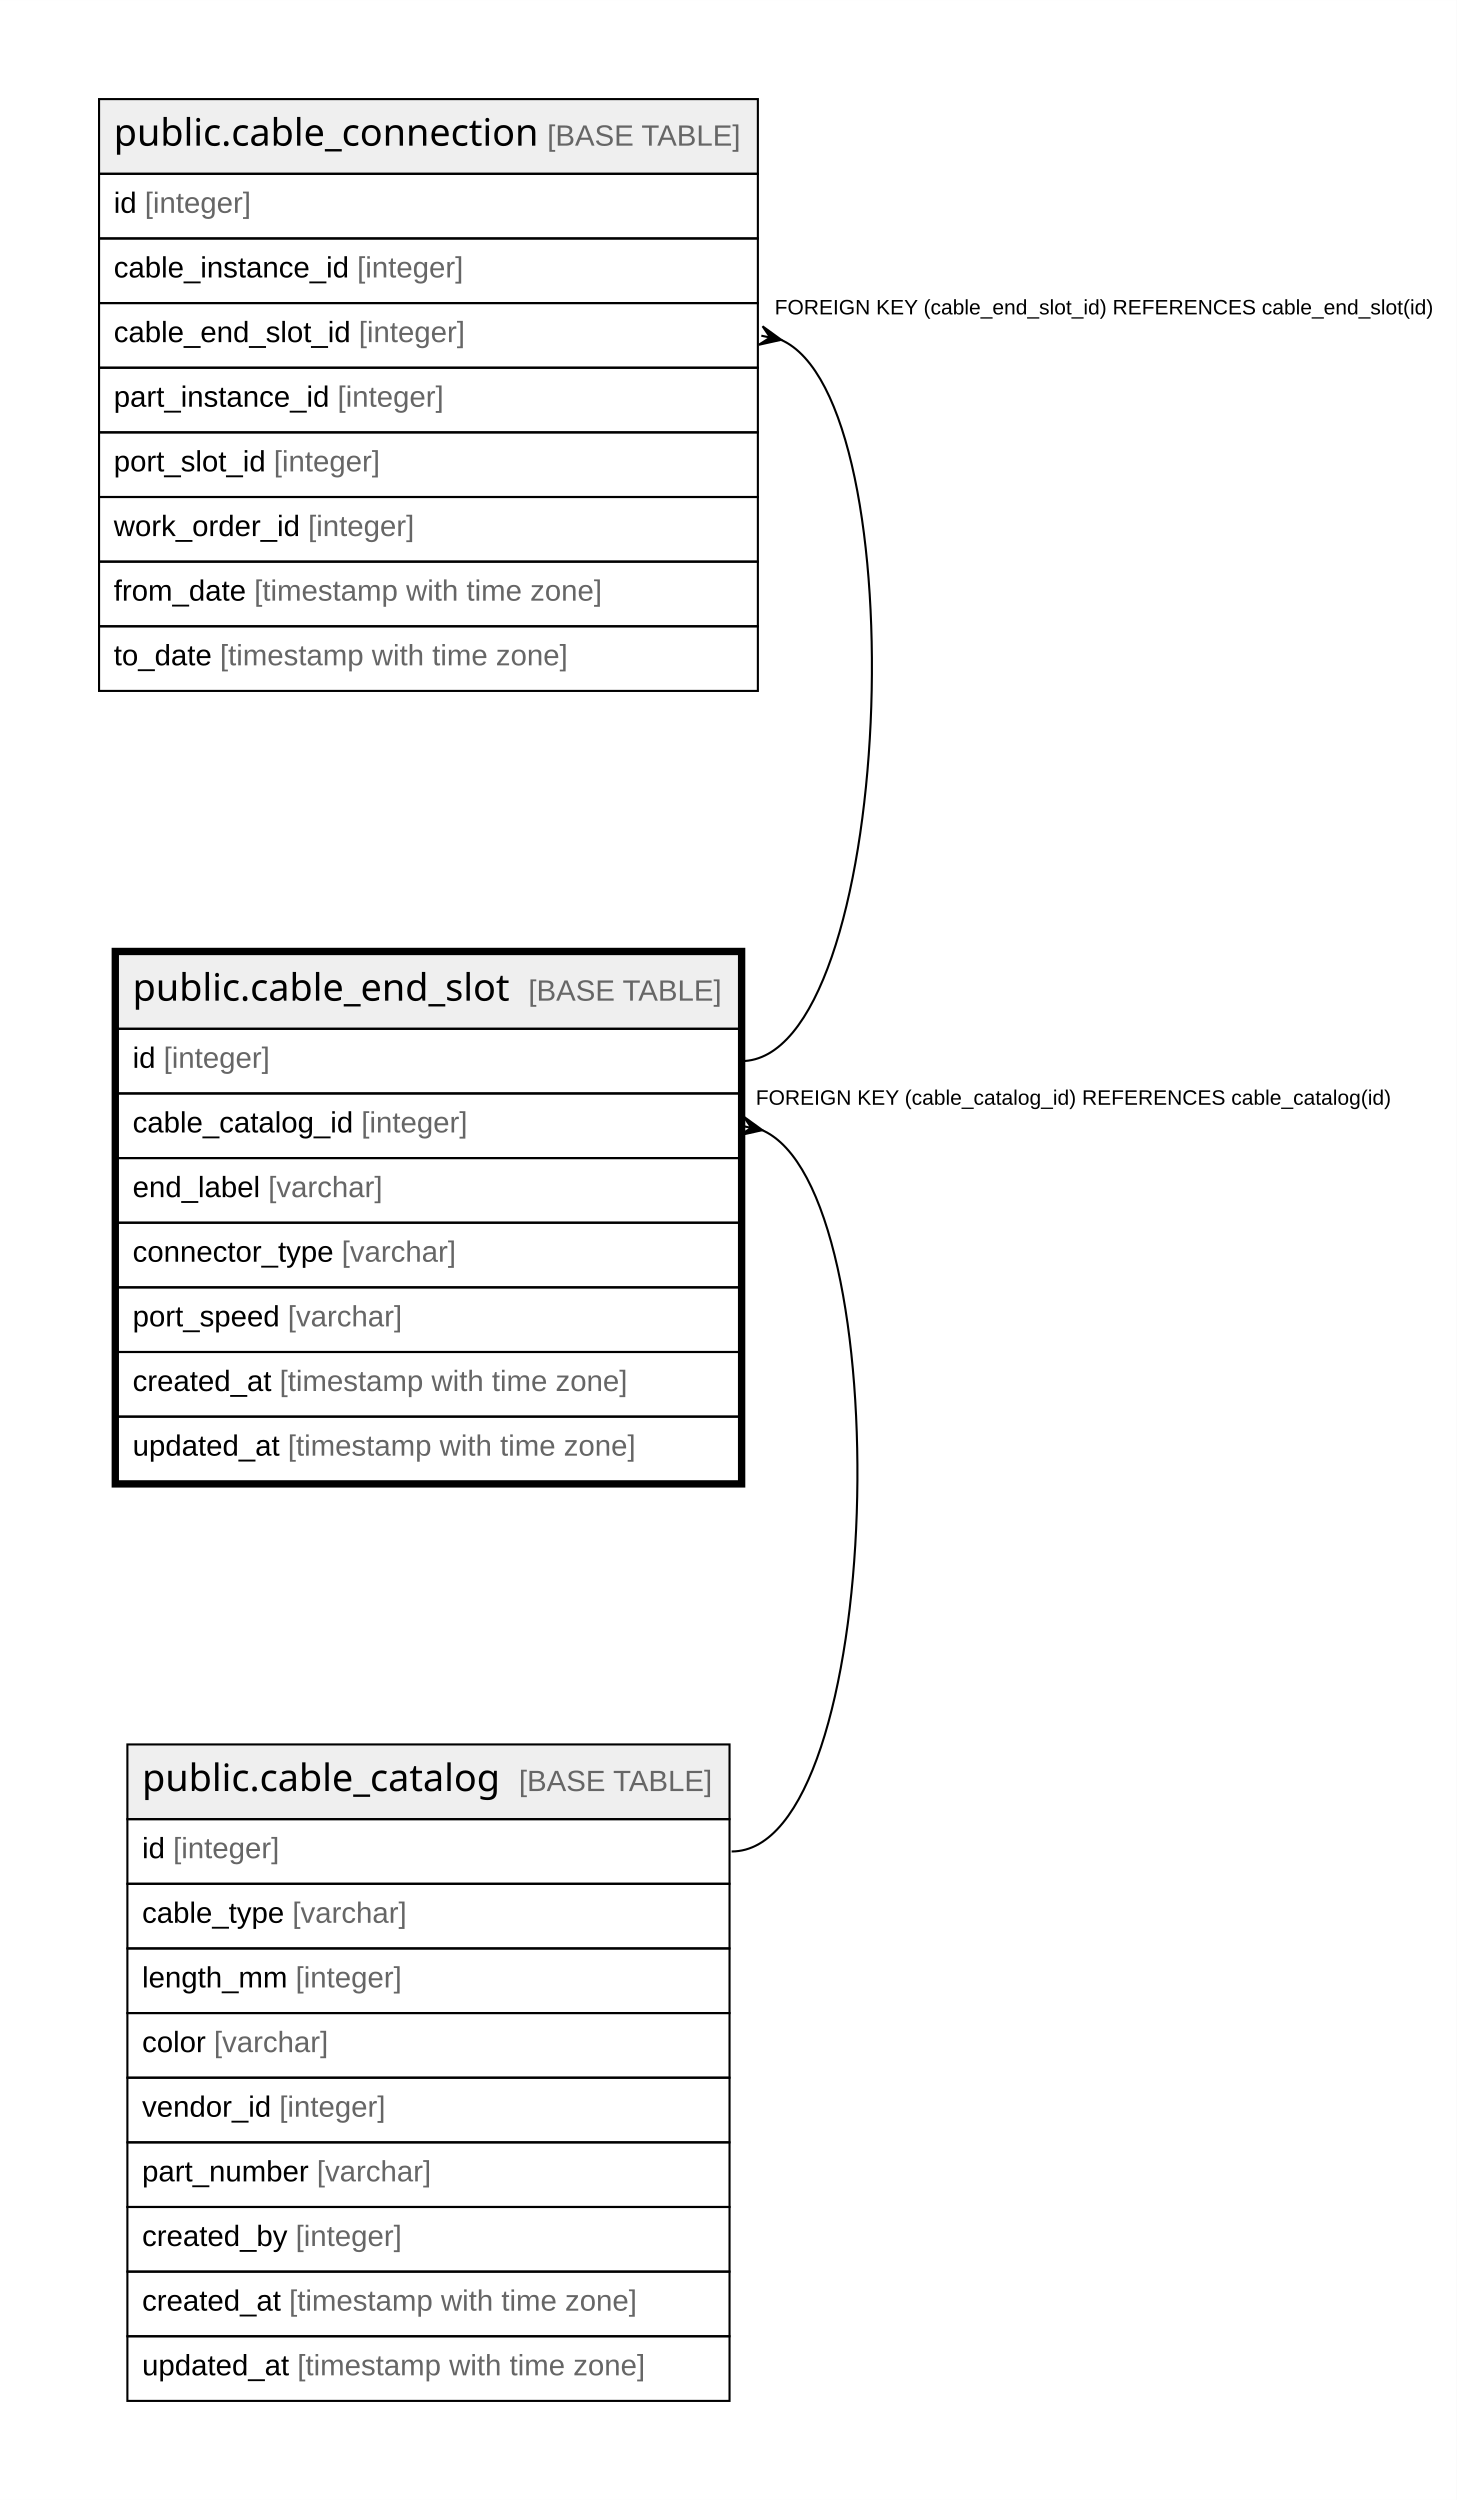
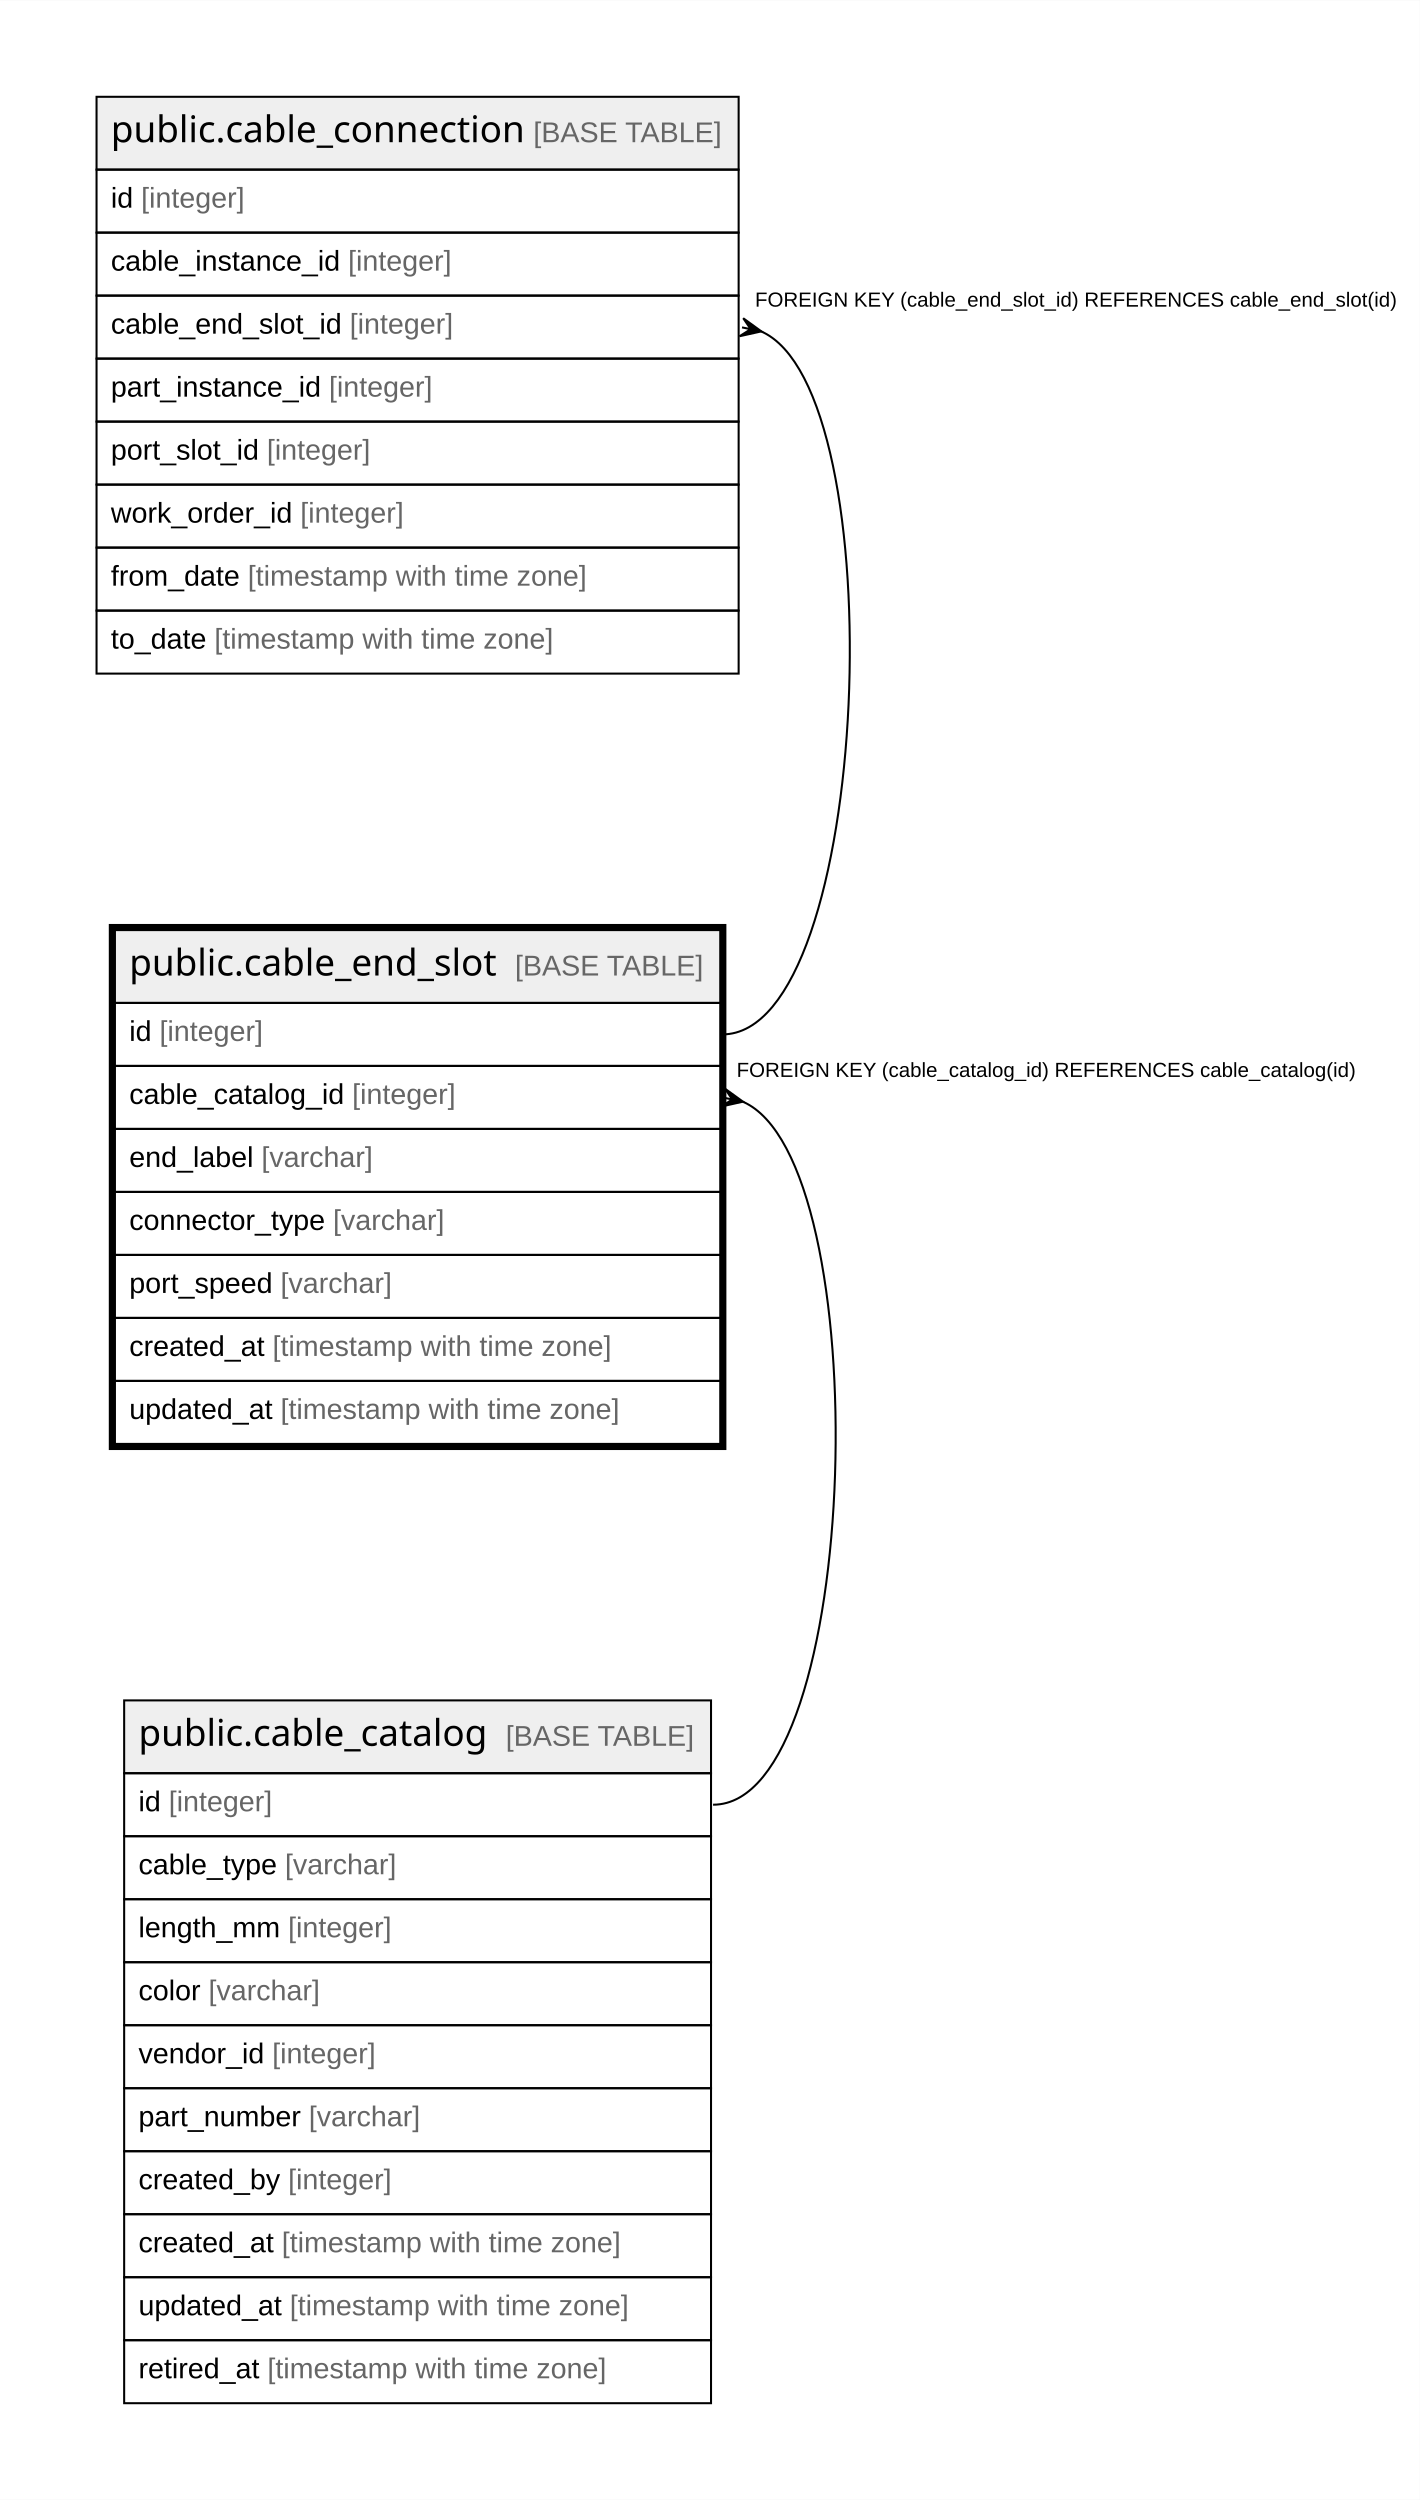
- <svg xmlns="http://www.w3.org/2000/svg" width="694pt" height="1191pt" viewBox="0.00 0.00 694.14 1191.20">
-   <g id="graph0" class="graph" transform="scale(1 1) rotate(0) translate(4 1187.2)">
-     <polygon fill="white" stroke="none" points="-4,4 -4,-1187.2 690.14,-1187.2 690.14,4 -4,4" />
+ <svg xmlns="http://www.w3.org/2000/svg" width="694pt" height="1222pt" viewBox="0.00 0.00 694.14 1222.00">
+   <g id="graph0" class="graph" transform="scale(1 1) rotate(0) translate(4 1218)">
+     <polygon fill="white" stroke="none" points="-4,4 -4,-1218 690.14,-1218 690.14,4 -4,4" />
    <g id="node1" class="node">
-       <polygon fill="#efefef" stroke="none" points="52.19,-697 52.19,-732.6 348.13,-732.6 348.13,-697 52.19,-697" />
-       <polygon fill="none" stroke="black" points="52.19,-697 52.19,-732.6 348.13,-732.6 348.13,-697 52.19,-697" />
-       <text text-anchor="start" x="59.19" y="-710.4" font-family="Arial Bold" font-size="18.00">public.cable_end_slot</text>
-       <text text-anchor="start" x="216.64" y="-710.4" font-family="Arial" font-size="14.00">    </text>
-       <text text-anchor="start" x="247.76" y="-710.4" font-family="Arial" font-size="14.00" fill="#666666">[BASE TABLE]</text>
+       <polygon fill="#efefef" stroke="none" points="52.19,-727.8 52.19,-763.4 348.13,-763.4 348.13,-727.8 52.19,-727.8" />
+       <polygon fill="none" stroke="black" points="52.19,-727.8 52.19,-763.4 348.13,-763.4 348.13,-727.8 52.19,-727.8" />
+       <text text-anchor="start" x="59.19" y="-741.2" font-family="Arial Bold" font-size="18.00">public.cable_end_slot</text>
+       <text text-anchor="start" x="216.64" y="-741.2" font-family="Arial" font-size="14.00">    </text>
+       <text text-anchor="start" x="247.76" y="-741.2" font-family="Arial" font-size="14.00" fill="#666666">[BASE TABLE]</text>
+       <polygon fill="none" stroke="black" points="52.19,-697 52.19,-727.8 348.13,-727.8 348.13,-697 52.19,-697" />
+       <text text-anchor="start" x="59.19" y="-709.2" font-family="Arial" font-size="14.00">id </text>
+       <text text-anchor="start" x="73.97" y="-709.2" font-family="Arial" font-size="14.00" fill="#666666">[integer]</text>
      <polygon fill="none" stroke="black" points="52.19,-666.2 52.19,-697 348.13,-697 348.13,-666.2 52.19,-666.2" />
-       <text text-anchor="start" x="59.19" y="-678.4" font-family="Arial" font-size="14.00">id </text>
-       <text text-anchor="start" x="73.97" y="-678.4" font-family="Arial" font-size="14.00" fill="#666666">[integer]</text>
+       <text text-anchor="start" x="59.19" y="-678.4" font-family="Arial" font-size="14.00">cable_catalog_id </text>
+       <text text-anchor="start" x="168.16" y="-678.4" font-family="Arial" font-size="14.00" fill="#666666">[integer]</text>
      <polygon fill="none" stroke="black" points="52.19,-635.4 52.19,-666.2 348.13,-666.2 348.13,-635.4 52.19,-635.4" />
-       <text text-anchor="start" x="59.19" y="-647.6" font-family="Arial" font-size="14.00">cable_catalog_id </text>
-       <text text-anchor="start" x="168.16" y="-647.6" font-family="Arial" font-size="14.00" fill="#666666">[integer]</text>
+       <text text-anchor="start" x="59.19" y="-647.6" font-family="Arial" font-size="14.00">end_label </text>
+       <text text-anchor="start" x="123.8" y="-647.6" font-family="Arial" font-size="14.00" fill="#666666">[varchar]</text>
      <polygon fill="none" stroke="black" points="52.19,-604.6 52.19,-635.4 348.13,-635.4 348.13,-604.6 52.19,-604.6" />
-       <text text-anchor="start" x="59.19" y="-616.8" font-family="Arial" font-size="14.00">end_label </text>
-       <text text-anchor="start" x="123.8" y="-616.8" font-family="Arial" font-size="14.00" fill="#666666">[varchar]</text>
+       <text text-anchor="start" x="59.19" y="-616.8" font-family="Arial" font-size="14.00">connector_type </text>
+       <text text-anchor="start" x="158.81" y="-616.8" font-family="Arial" font-size="14.00" fill="#666666">[varchar]</text>
      <polygon fill="none" stroke="black" points="52.19,-573.8 52.19,-604.6 348.13,-604.6 348.13,-573.8 52.19,-573.8" />
-       <text text-anchor="start" x="59.19" y="-586" font-family="Arial" font-size="14.00">connector_type </text>
-       <text text-anchor="start" x="158.81" y="-586" font-family="Arial" font-size="14.00" fill="#666666">[varchar]</text>
+       <text text-anchor="start" x="59.19" y="-586" font-family="Arial" font-size="14.00">port_speed </text>
+       <text text-anchor="start" x="133.13" y="-586" font-family="Arial" font-size="14.00" fill="#666666">[varchar]</text>
      <polygon fill="none" stroke="black" points="52.19,-543 52.19,-573.8 348.13,-573.8 348.13,-543 52.19,-543" />
-       <text text-anchor="start" x="59.19" y="-555.2" font-family="Arial" font-size="14.00">port_speed </text>
-       <text text-anchor="start" x="133.13" y="-555.2" font-family="Arial" font-size="14.00" fill="#666666">[varchar]</text>
+       <text text-anchor="start" x="59.19" y="-555.2" font-family="Arial" font-size="14.00">created_at </text>
+       <text text-anchor="start" x="129.23" y="-555.2" font-family="Arial" font-size="14.00" fill="#666666">[timestamp with time zone]</text>
      <polygon fill="none" stroke="black" points="52.19,-512.2 52.19,-543 348.13,-543 348.13,-512.2 52.19,-512.2" />
-       <text text-anchor="start" x="59.19" y="-524.4" font-family="Arial" font-size="14.00">created_at </text>
-       <text text-anchor="start" x="129.23" y="-524.4" font-family="Arial" font-size="14.00" fill="#666666">[timestamp with time zone]</text>
-       <polygon fill="none" stroke="black" points="52.19,-481.4 52.19,-512.2 348.13,-512.2 348.13,-481.4 52.19,-481.4" />
-       <text text-anchor="start" x="59.19" y="-493.6" font-family="Arial" font-size="14.00">updated_at </text>
-       <text text-anchor="start" x="133.14" y="-493.6" font-family="Arial" font-size="14.00" fill="#666666">[timestamp with time zone]</text>
-       <polygon fill="none" stroke="black" stroke-width="3" points="50.69,-479.9 50.69,-734.1 349.63,-734.1 349.63,-479.9 50.69,-479.9" />
+       <text text-anchor="start" x="59.19" y="-524.4" font-family="Arial" font-size="14.00">updated_at </text>
+       <text text-anchor="start" x="133.14" y="-524.4" font-family="Arial" font-size="14.00" fill="#666666">[timestamp with time zone]</text>
+       <polygon fill="none" stroke="black" stroke-width="3" points="50.69,-510.7 50.69,-764.9 349.63,-764.9 349.63,-510.7 50.69,-510.7" />
    </g>
    <g id="node3" class="node">
-       <polygon fill="#efefef" stroke="none" points="56.7,-320.4 56.7,-356 343.62,-356 343.62,-320.4 56.7,-320.4" />
-       <polygon fill="none" stroke="black" points="56.7,-320.4 56.7,-356 343.62,-356 343.62,-320.4 56.7,-320.4" />
-       <text text-anchor="start" x="63.7" y="-333.8" font-family="Arial Bold" font-size="18.00">public.cable_catalog</text>
-       <text text-anchor="start" x="212.13" y="-333.8" font-family="Arial" font-size="14.00">    </text>
-       <text text-anchor="start" x="243.25" y="-333.8" font-family="Arial" font-size="14.00" fill="#666666">[BASE TABLE]</text>
+       <polygon fill="#efefef" stroke="none" points="56.7,-351.2 56.7,-386.8 343.62,-386.8 343.62,-351.2 56.7,-351.2" />
+       <polygon fill="none" stroke="black" points="56.7,-351.2 56.7,-386.8 343.62,-386.8 343.62,-351.2 56.7,-351.2" />
+       <text text-anchor="start" x="63.7" y="-364.6" font-family="Arial Bold" font-size="18.00">public.cable_catalog</text>
+       <text text-anchor="start" x="212.13" y="-364.6" font-family="Arial" font-size="14.00">    </text>
+       <text text-anchor="start" x="243.25" y="-364.6" font-family="Arial" font-size="14.00" fill="#666666">[BASE TABLE]</text>
+       <polygon fill="none" stroke="black" points="56.7,-320.4 56.7,-351.2 343.62,-351.2 343.62,-320.4 56.7,-320.4" />
+       <text text-anchor="start" x="63.7" y="-332.6" font-family="Arial" font-size="14.00">id </text>
+       <text text-anchor="start" x="78.49" y="-332.6" font-family="Arial" font-size="14.00" fill="#666666">[integer]</text>
      <polygon fill="none" stroke="black" points="56.7,-289.6 56.7,-320.4 343.62,-320.4 343.62,-289.6 56.7,-289.6" />
-       <text text-anchor="start" x="63.7" y="-301.8" font-family="Arial" font-size="14.00">id </text>
-       <text text-anchor="start" x="78.49" y="-301.8" font-family="Arial" font-size="14.00" fill="#666666">[integer]</text>
+       <text text-anchor="start" x="63.7" y="-301.8" font-family="Arial" font-size="14.00">cable_type </text>
+       <text text-anchor="start" x="135.31" y="-301.8" font-family="Arial" font-size="14.00" fill="#666666">[varchar]</text>
      <polygon fill="none" stroke="black" points="56.7,-258.8 56.7,-289.6 343.62,-289.6 343.62,-258.8 56.7,-258.8" />
-       <text text-anchor="start" x="63.7" y="-271" font-family="Arial" font-size="14.00">cable_type </text>
-       <text text-anchor="start" x="135.31" y="-271" font-family="Arial" font-size="14.00" fill="#666666">[varchar]</text>
+       <text text-anchor="start" x="63.7" y="-271" font-family="Arial" font-size="14.00">length_mm </text>
+       <text text-anchor="start" x="136.84" y="-271" font-family="Arial" font-size="14.00" fill="#666666">[integer]</text>
      <polygon fill="none" stroke="black" points="56.7,-228 56.7,-258.8 343.62,-258.8 343.62,-228 56.7,-228" />
-       <text text-anchor="start" x="63.7" y="-240.2" font-family="Arial" font-size="14.00">length_mm </text>
-       <text text-anchor="start" x="136.84" y="-240.2" font-family="Arial" font-size="14.00" fill="#666666">[integer]</text>
+       <text text-anchor="start" x="63.7" y="-240.2" font-family="Arial" font-size="14.00">color </text>
+       <text text-anchor="start" x="97.93" y="-240.2" font-family="Arial" font-size="14.00" fill="#666666">[varchar]</text>
      <polygon fill="none" stroke="black" points="56.7,-197.2 56.7,-228 343.62,-228 343.62,-197.2 56.7,-197.2" />
-       <text text-anchor="start" x="63.7" y="-209.4" font-family="Arial" font-size="14.00">color </text>
-       <text text-anchor="start" x="97.93" y="-209.4" font-family="Arial" font-size="14.00" fill="#666666">[varchar]</text>
+       <text text-anchor="start" x="63.7" y="-209.4" font-family="Arial" font-size="14.00">vendor_id </text>
+       <text text-anchor="start" x="129.08" y="-209.4" font-family="Arial" font-size="14.00" fill="#666666">[integer]</text>
      <polygon fill="none" stroke="black" points="56.7,-166.4 56.7,-197.2 343.62,-197.2 343.62,-166.4 56.7,-166.4" />
-       <text text-anchor="start" x="63.7" y="-178.6" font-family="Arial" font-size="14.00">vendor_id </text>
-       <text text-anchor="start" x="129.08" y="-178.6" font-family="Arial" font-size="14.00" fill="#666666">[integer]</text>
+       <text text-anchor="start" x="63.7" y="-178.6" font-family="Arial" font-size="14.00">part_number </text>
+       <text text-anchor="start" x="146.97" y="-178.6" font-family="Arial" font-size="14.00" fill="#666666">[varchar]</text>
      <polygon fill="none" stroke="black" points="56.7,-135.6 56.7,-166.4 343.62,-166.4 343.62,-135.6 56.7,-135.6" />
-       <text text-anchor="start" x="63.7" y="-147.8" font-family="Arial" font-size="14.00">part_number </text>
-       <text text-anchor="start" x="146.97" y="-147.8" font-family="Arial" font-size="14.00" fill="#666666">[varchar]</text>
+       <text text-anchor="start" x="63.7" y="-147.8" font-family="Arial" font-size="14.00">created_by </text>
+       <text text-anchor="start" x="136.86" y="-147.8" font-family="Arial" font-size="14.00" fill="#666666">[integer]</text>
      <polygon fill="none" stroke="black" points="56.7,-104.8 56.7,-135.6 343.62,-135.6 343.62,-104.8 56.7,-104.8" />
-       <text text-anchor="start" x="63.7" y="-117" font-family="Arial" font-size="14.00">created_by </text>
-       <text text-anchor="start" x="136.86" y="-117" font-family="Arial" font-size="14.00" fill="#666666">[integer]</text>
+       <text text-anchor="start" x="63.7" y="-117" font-family="Arial" font-size="14.00">created_at </text>
+       <text text-anchor="start" x="133.75" y="-117" font-family="Arial" font-size="14.00" fill="#666666">[timestamp with time zone]</text>
      <polygon fill="none" stroke="black" points="56.7,-74 56.7,-104.8 343.62,-104.8 343.62,-74 56.7,-74" />
-       <text text-anchor="start" x="63.7" y="-86.2" font-family="Arial" font-size="14.00">created_at </text>
-       <text text-anchor="start" x="133.75" y="-86.2" font-family="Arial" font-size="14.00" fill="#666666">[timestamp with time zone]</text>
+       <text text-anchor="start" x="63.7" y="-86.2" font-family="Arial" font-size="14.00">updated_at </text>
+       <text text-anchor="start" x="137.66" y="-86.2" font-family="Arial" font-size="14.00" fill="#666666">[timestamp with time zone]</text>
      <polygon fill="none" stroke="black" points="56.7,-43.2 56.7,-74 343.62,-74 343.62,-43.2 56.7,-43.2" />
-       <text text-anchor="start" x="63.7" y="-55.4" font-family="Arial" font-size="14.00">updated_at </text>
-       <text text-anchor="start" x="137.66" y="-55.4" font-family="Arial" font-size="14.00" fill="#666666">[timestamp with time zone]</text>
+       <text text-anchor="start" x="63.7" y="-55.4" font-family="Arial" font-size="14.00">retired_at </text>
+       <text text-anchor="start" x="126.73" y="-55.4" font-family="Arial" font-size="14.00" fill="#666666">[timestamp with time zone]</text>
    </g>
    <g id="edge2" class="edge">
-       <path fill="none" stroke="black" d="M359,-648.77C425.43,-620.43 418.02,-305 344.62,-305" />
-       <polygon fill="black" stroke="black" points="359.25,-648.72 348.55,-646.32 354.03,-649.79 349.79,-650.67 349.79,-650.67 349.79,-650.67 354.03,-649.79 350.37,-655.14 359.25,-648.72" />
-       <text text-anchor="start" x="356.13" y="-660.8" font-family="Arial" font-size="10.00">FOREIGN KEY (cable_catalog_id) REFERENCES cable_catalog(id)</text>
+       <path fill="none" stroke="black" d="M359,-679.57C425.43,-651.23 418.02,-335.8 344.62,-335.8" />
+       <polygon fill="black" stroke="black" points="359.25,-679.52 348.55,-677.12 354.03,-680.59 349.79,-681.47 349.79,-681.47 349.79,-681.47 354.03,-680.59 350.37,-685.94 359.25,-679.52" />
+       <text text-anchor="start" x="356.13" y="-691.6" font-family="Arial" font-size="10.00">FOREIGN KEY (cable_catalog_id) REFERENCES cable_catalog(id)</text>
    </g>
    <g id="node2" class="node">
-       <polygon fill="#efefef" stroke="none" points="43.2,-1104.4 43.2,-1140 357.12,-1140 357.12,-1104.4 43.2,-1104.4" />
-       <polygon fill="none" stroke="black" points="43.2,-1104.4 43.2,-1140 357.12,-1140 357.12,-1104.4 43.2,-1104.4" />
-       <text text-anchor="start" x="50.2" y="-1117.8" font-family="Arial Bold" font-size="18.00">public.cable_connection</text>
-       <text text-anchor="start" x="225.63" y="-1117.8" font-family="Arial" font-size="14.00">    </text>
-       <text text-anchor="start" x="256.75" y="-1117.8" font-family="Arial" font-size="14.00" fill="#666666">[BASE TABLE]</text>
+       <polygon fill="#efefef" stroke="none" points="43.2,-1135.2 43.2,-1170.8 357.12,-1170.8 357.12,-1135.2 43.2,-1135.2" />
+       <polygon fill="none" stroke="black" points="43.2,-1135.2 43.2,-1170.8 357.12,-1170.8 357.12,-1135.2 43.2,-1135.2" />
+       <text text-anchor="start" x="50.2" y="-1148.6" font-family="Arial Bold" font-size="18.00">public.cable_connection</text>
+       <text text-anchor="start" x="225.63" y="-1148.6" font-family="Arial" font-size="14.00">    </text>
+       <text text-anchor="start" x="256.75" y="-1148.6" font-family="Arial" font-size="14.00" fill="#666666">[BASE TABLE]</text>
+       <polygon fill="none" stroke="black" points="43.2,-1104.4 43.2,-1135.2 357.12,-1135.2 357.12,-1104.4 43.2,-1104.4" />
+       <text text-anchor="start" x="50.2" y="-1116.6" font-family="Arial" font-size="14.00">id </text>
+       <text text-anchor="start" x="64.99" y="-1116.6" font-family="Arial" font-size="14.00" fill="#666666">[integer]</text>
      <polygon fill="none" stroke="black" points="43.2,-1073.6 43.2,-1104.4 357.12,-1104.4 357.12,-1073.6 43.2,-1073.6" />
-       <text text-anchor="start" x="50.2" y="-1085.8" font-family="Arial" font-size="14.00">id </text>
-       <text text-anchor="start" x="64.99" y="-1085.8" font-family="Arial" font-size="14.00" fill="#666666">[integer]</text>
+       <text text-anchor="start" x="50.2" y="-1085.8" font-family="Arial" font-size="14.00">cable_instance_id </text>
+       <text text-anchor="start" x="166.17" y="-1085.8" font-family="Arial" font-size="14.00" fill="#666666">[integer]</text>
      <polygon fill="none" stroke="black" points="43.2,-1042.8 43.2,-1073.6 357.12,-1073.6 357.12,-1042.8 43.2,-1042.8" />
-       <text text-anchor="start" x="50.2" y="-1055" font-family="Arial" font-size="14.00">cable_instance_id </text>
-       <text text-anchor="start" x="166.17" y="-1055" font-family="Arial" font-size="14.00" fill="#666666">[integer]</text>
+       <text text-anchor="start" x="50.2" y="-1055" font-family="Arial" font-size="14.00">cable_end_slot_id </text>
+       <text text-anchor="start" x="166.96" y="-1055" font-family="Arial" font-size="14.00" fill="#666666">[integer]</text>
      <polygon fill="none" stroke="black" points="43.2,-1012 43.2,-1042.8 357.12,-1042.8 357.12,-1012 43.2,-1012" />
-       <text text-anchor="start" x="50.2" y="-1024.2" font-family="Arial" font-size="14.00">cable_end_slot_id </text>
-       <text text-anchor="start" x="166.96" y="-1024.2" font-family="Arial" font-size="14.00" fill="#666666">[integer]</text>
+       <text text-anchor="start" x="50.2" y="-1024.2" font-family="Arial" font-size="14.00">part_instance_id </text>
+       <text text-anchor="start" x="156.83" y="-1024.2" font-family="Arial" font-size="14.00" fill="#666666">[integer]</text>
      <polygon fill="none" stroke="black" points="43.2,-981.2 43.2,-1012 357.12,-1012 357.12,-981.2 43.2,-981.2" />
-       <text text-anchor="start" x="50.2" y="-993.4" font-family="Arial" font-size="14.00">part_instance_id </text>
-       <text text-anchor="start" x="156.83" y="-993.4" font-family="Arial" font-size="14.00" fill="#666666">[integer]</text>
+       <text text-anchor="start" x="50.2" y="-993.4" font-family="Arial" font-size="14.00">port_slot_id </text>
+       <text text-anchor="start" x="126.47" y="-993.4" font-family="Arial" font-size="14.00" fill="#666666">[integer]</text>
      <polygon fill="none" stroke="black" points="43.2,-950.4 43.2,-981.2 357.12,-981.2 357.12,-950.4 43.2,-950.4" />
-       <text text-anchor="start" x="50.2" y="-962.6" font-family="Arial" font-size="14.00">port_slot_id </text>
-       <text text-anchor="start" x="126.47" y="-962.6" font-family="Arial" font-size="14.00" fill="#666666">[integer]</text>
+       <text text-anchor="start" x="50.2" y="-962.6" font-family="Arial" font-size="14.00">work_order_id </text>
+       <text text-anchor="start" x="142.8" y="-962.6" font-family="Arial" font-size="14.00" fill="#666666">[integer]</text>
      <polygon fill="none" stroke="black" points="43.2,-919.6 43.2,-950.4 357.12,-950.4 357.12,-919.6 43.2,-919.6" />
-       <text text-anchor="start" x="50.2" y="-931.8" font-family="Arial" font-size="14.00">work_order_id </text>
-       <text text-anchor="start" x="142.8" y="-931.8" font-family="Arial" font-size="14.00" fill="#666666">[integer]</text>
+       <text text-anchor="start" x="50.2" y="-931.8" font-family="Arial" font-size="14.00">from_date </text>
+       <text text-anchor="start" x="117.12" y="-931.8" font-family="Arial" font-size="14.00" fill="#666666">[timestamp with time zone]</text>
      <polygon fill="none" stroke="black" points="43.2,-888.8 43.2,-919.6 357.12,-919.6 357.12,-888.8 43.2,-888.8" />
-       <text text-anchor="start" x="50.2" y="-901" font-family="Arial" font-size="14.00">from_date </text>
-       <text text-anchor="start" x="117.12" y="-901" font-family="Arial" font-size="14.00" fill="#666666">[timestamp with time zone]</text>
-       <polygon fill="none" stroke="black" points="43.2,-858 43.2,-888.8 357.12,-888.8 357.12,-858 43.2,-858" />
-       <text text-anchor="start" x="50.2" y="-870.2" font-family="Arial" font-size="14.00">to_date </text>
-       <text text-anchor="start" x="100.8" y="-870.2" font-family="Arial" font-size="14.00" fill="#666666">[timestamp with time zone]</text>
+       <text text-anchor="start" x="50.2" y="-901" font-family="Arial" font-size="14.00">to_date </text>
+       <text text-anchor="start" x="100.8" y="-901" font-family="Arial" font-size="14.00" fill="#666666">[timestamp with time zone]</text>
    </g>
    <g id="edge1" class="edge">
-       <path fill="none" stroke="black" d="M367.96,-1025.37C434.04,-997.03 422.55,-681.6 349.13,-681.6" />
-       <polygon fill="black" stroke="black" points="368.24,-1025.31 357.54,-1022.93 363.02,-1026.39 358.77,-1027.26 358.77,-1027.26 358.77,-1027.26 363.02,-1026.39 359.36,-1031.74 368.24,-1025.31" />
-       <text text-anchor="start" x="365.12" y="-1037.4" font-family="Arial" font-size="10.00">FOREIGN KEY (cable_end_slot_id) REFERENCES cable_end_slot(id)</text>
+       <path fill="none" stroke="black" d="M367.96,-1056.17C434.04,-1027.83 422.55,-712.4 349.13,-712.4" />
+       <polygon fill="black" stroke="black" points="368.24,-1056.11 357.54,-1053.73 363.02,-1057.19 358.77,-1058.06 358.77,-1058.06 358.77,-1058.06 363.02,-1057.19 359.36,-1062.54 368.24,-1056.11" />
+       <text text-anchor="start" x="365.12" y="-1068.2" font-family="Arial" font-size="10.00">FOREIGN KEY (cable_end_slot_id) REFERENCES cable_end_slot(id)</text>
    </g>
  </g>
</svg>
